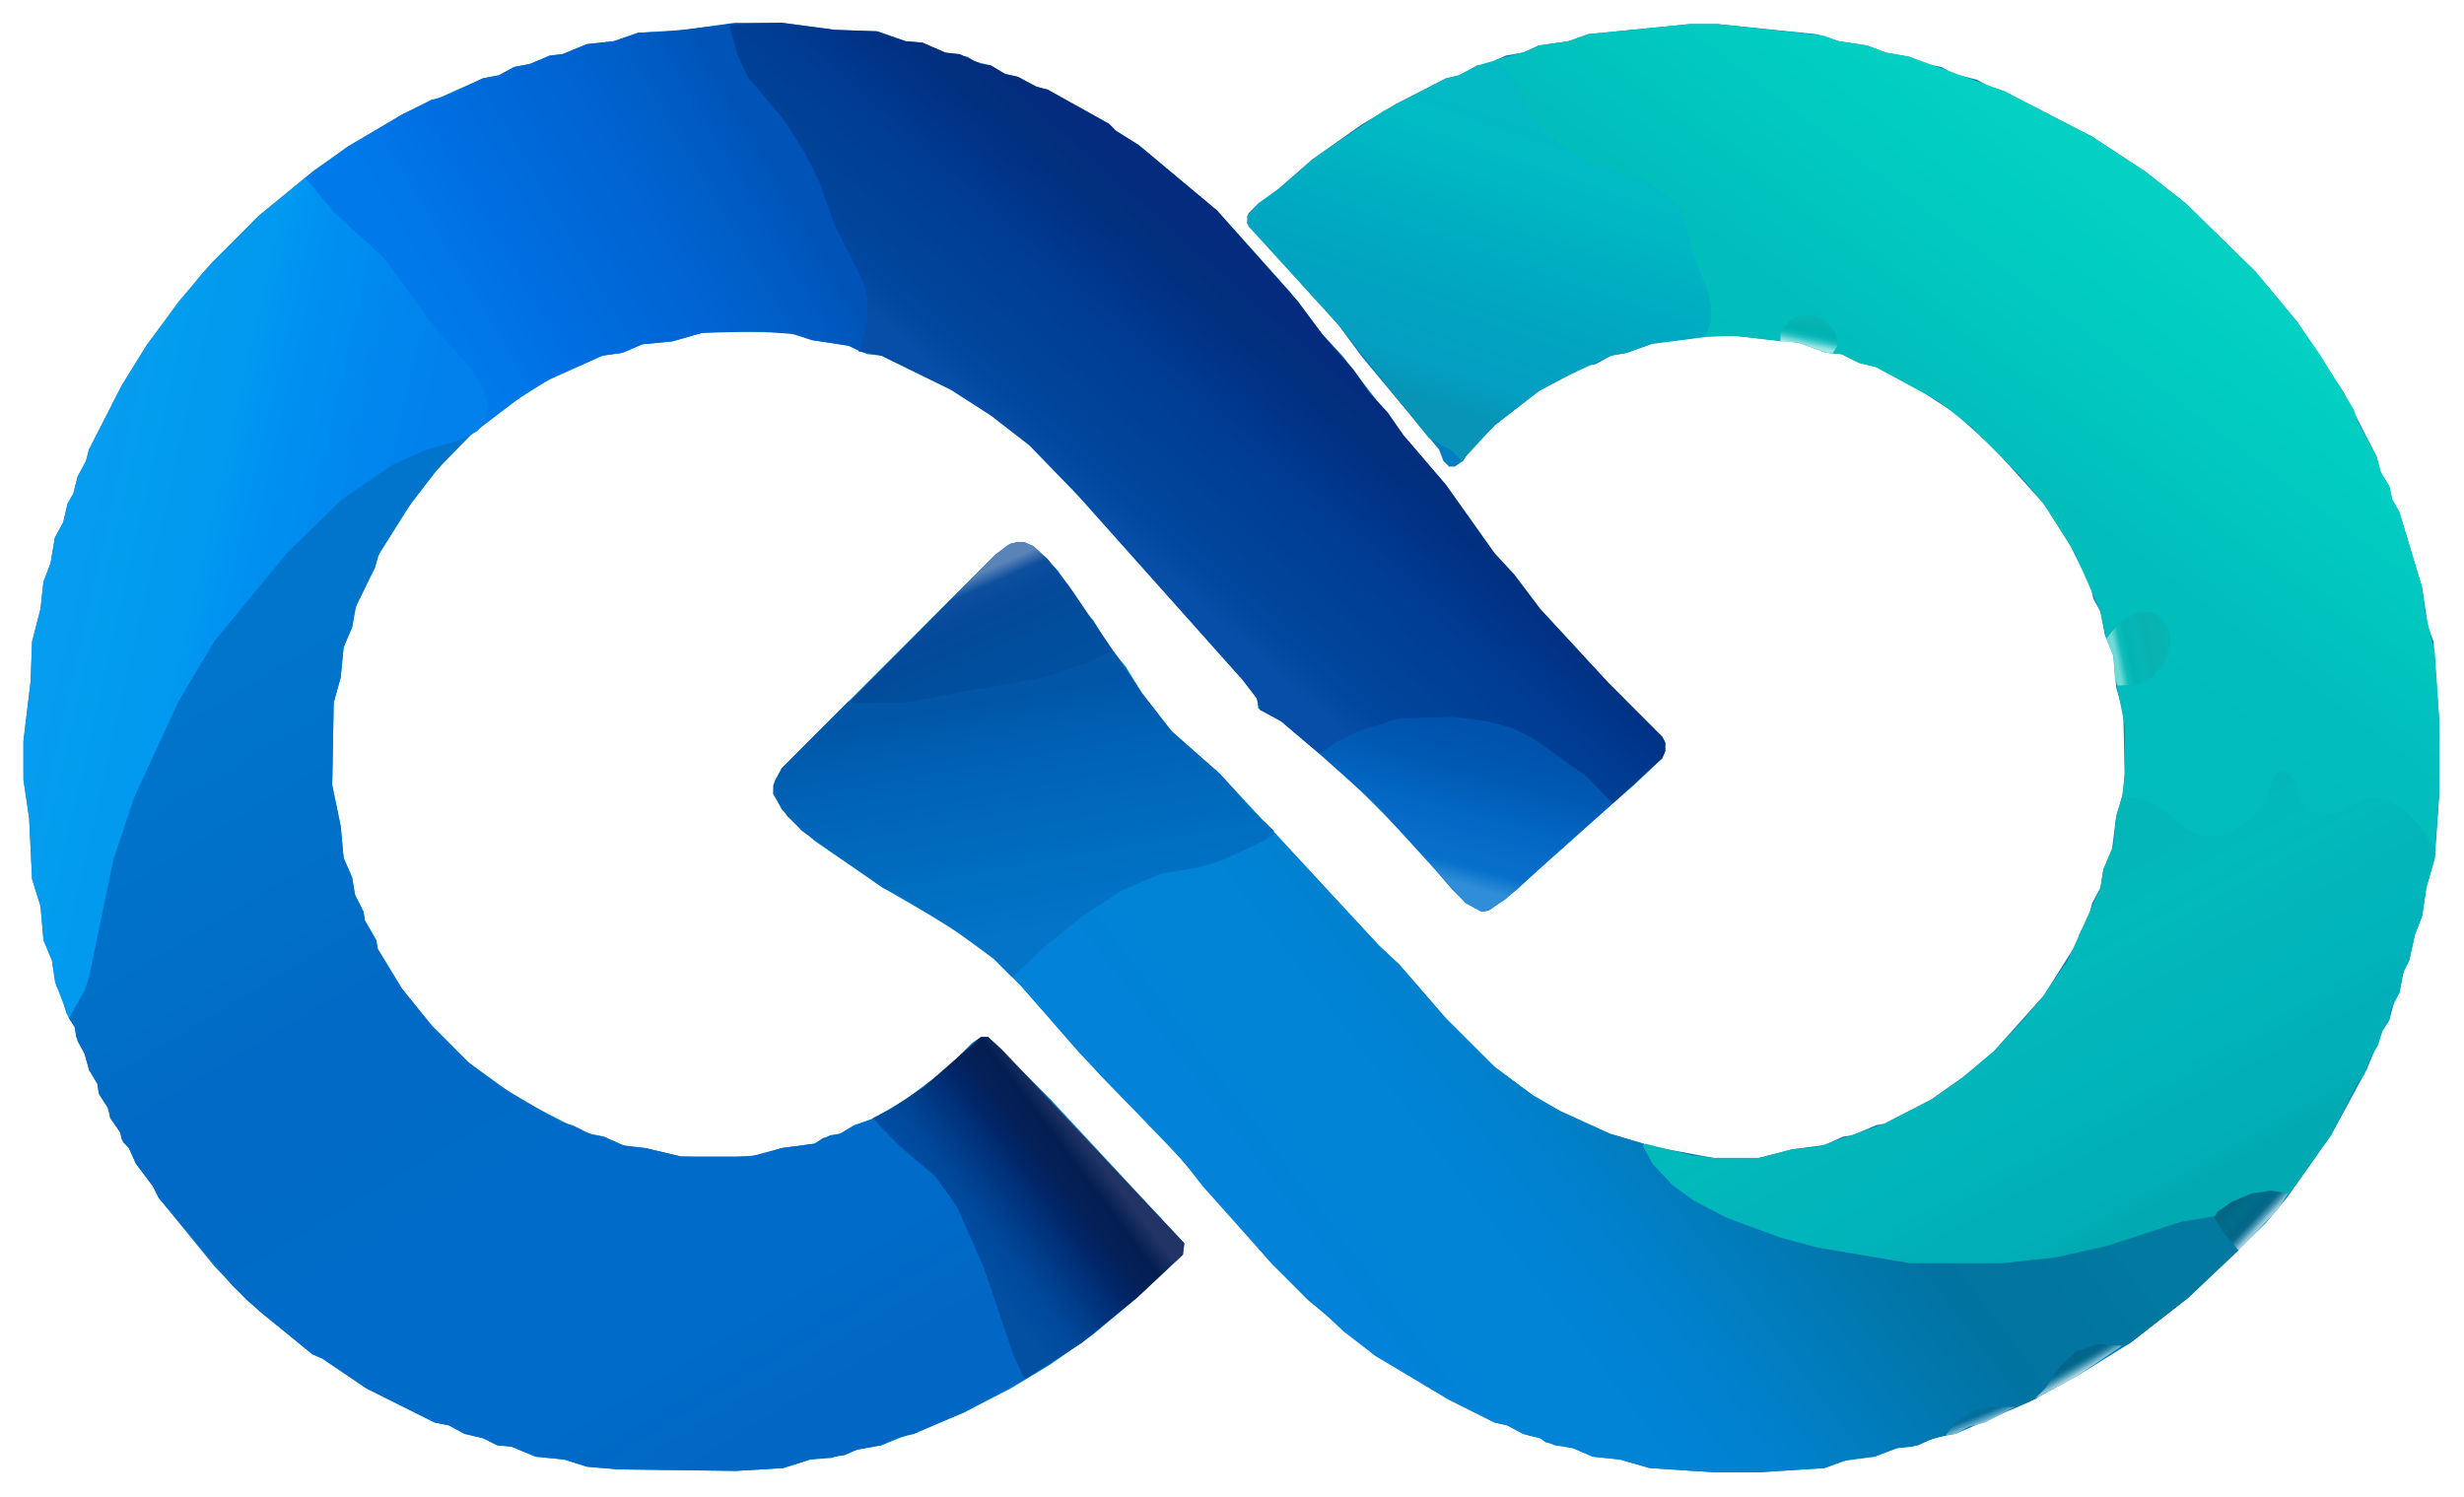
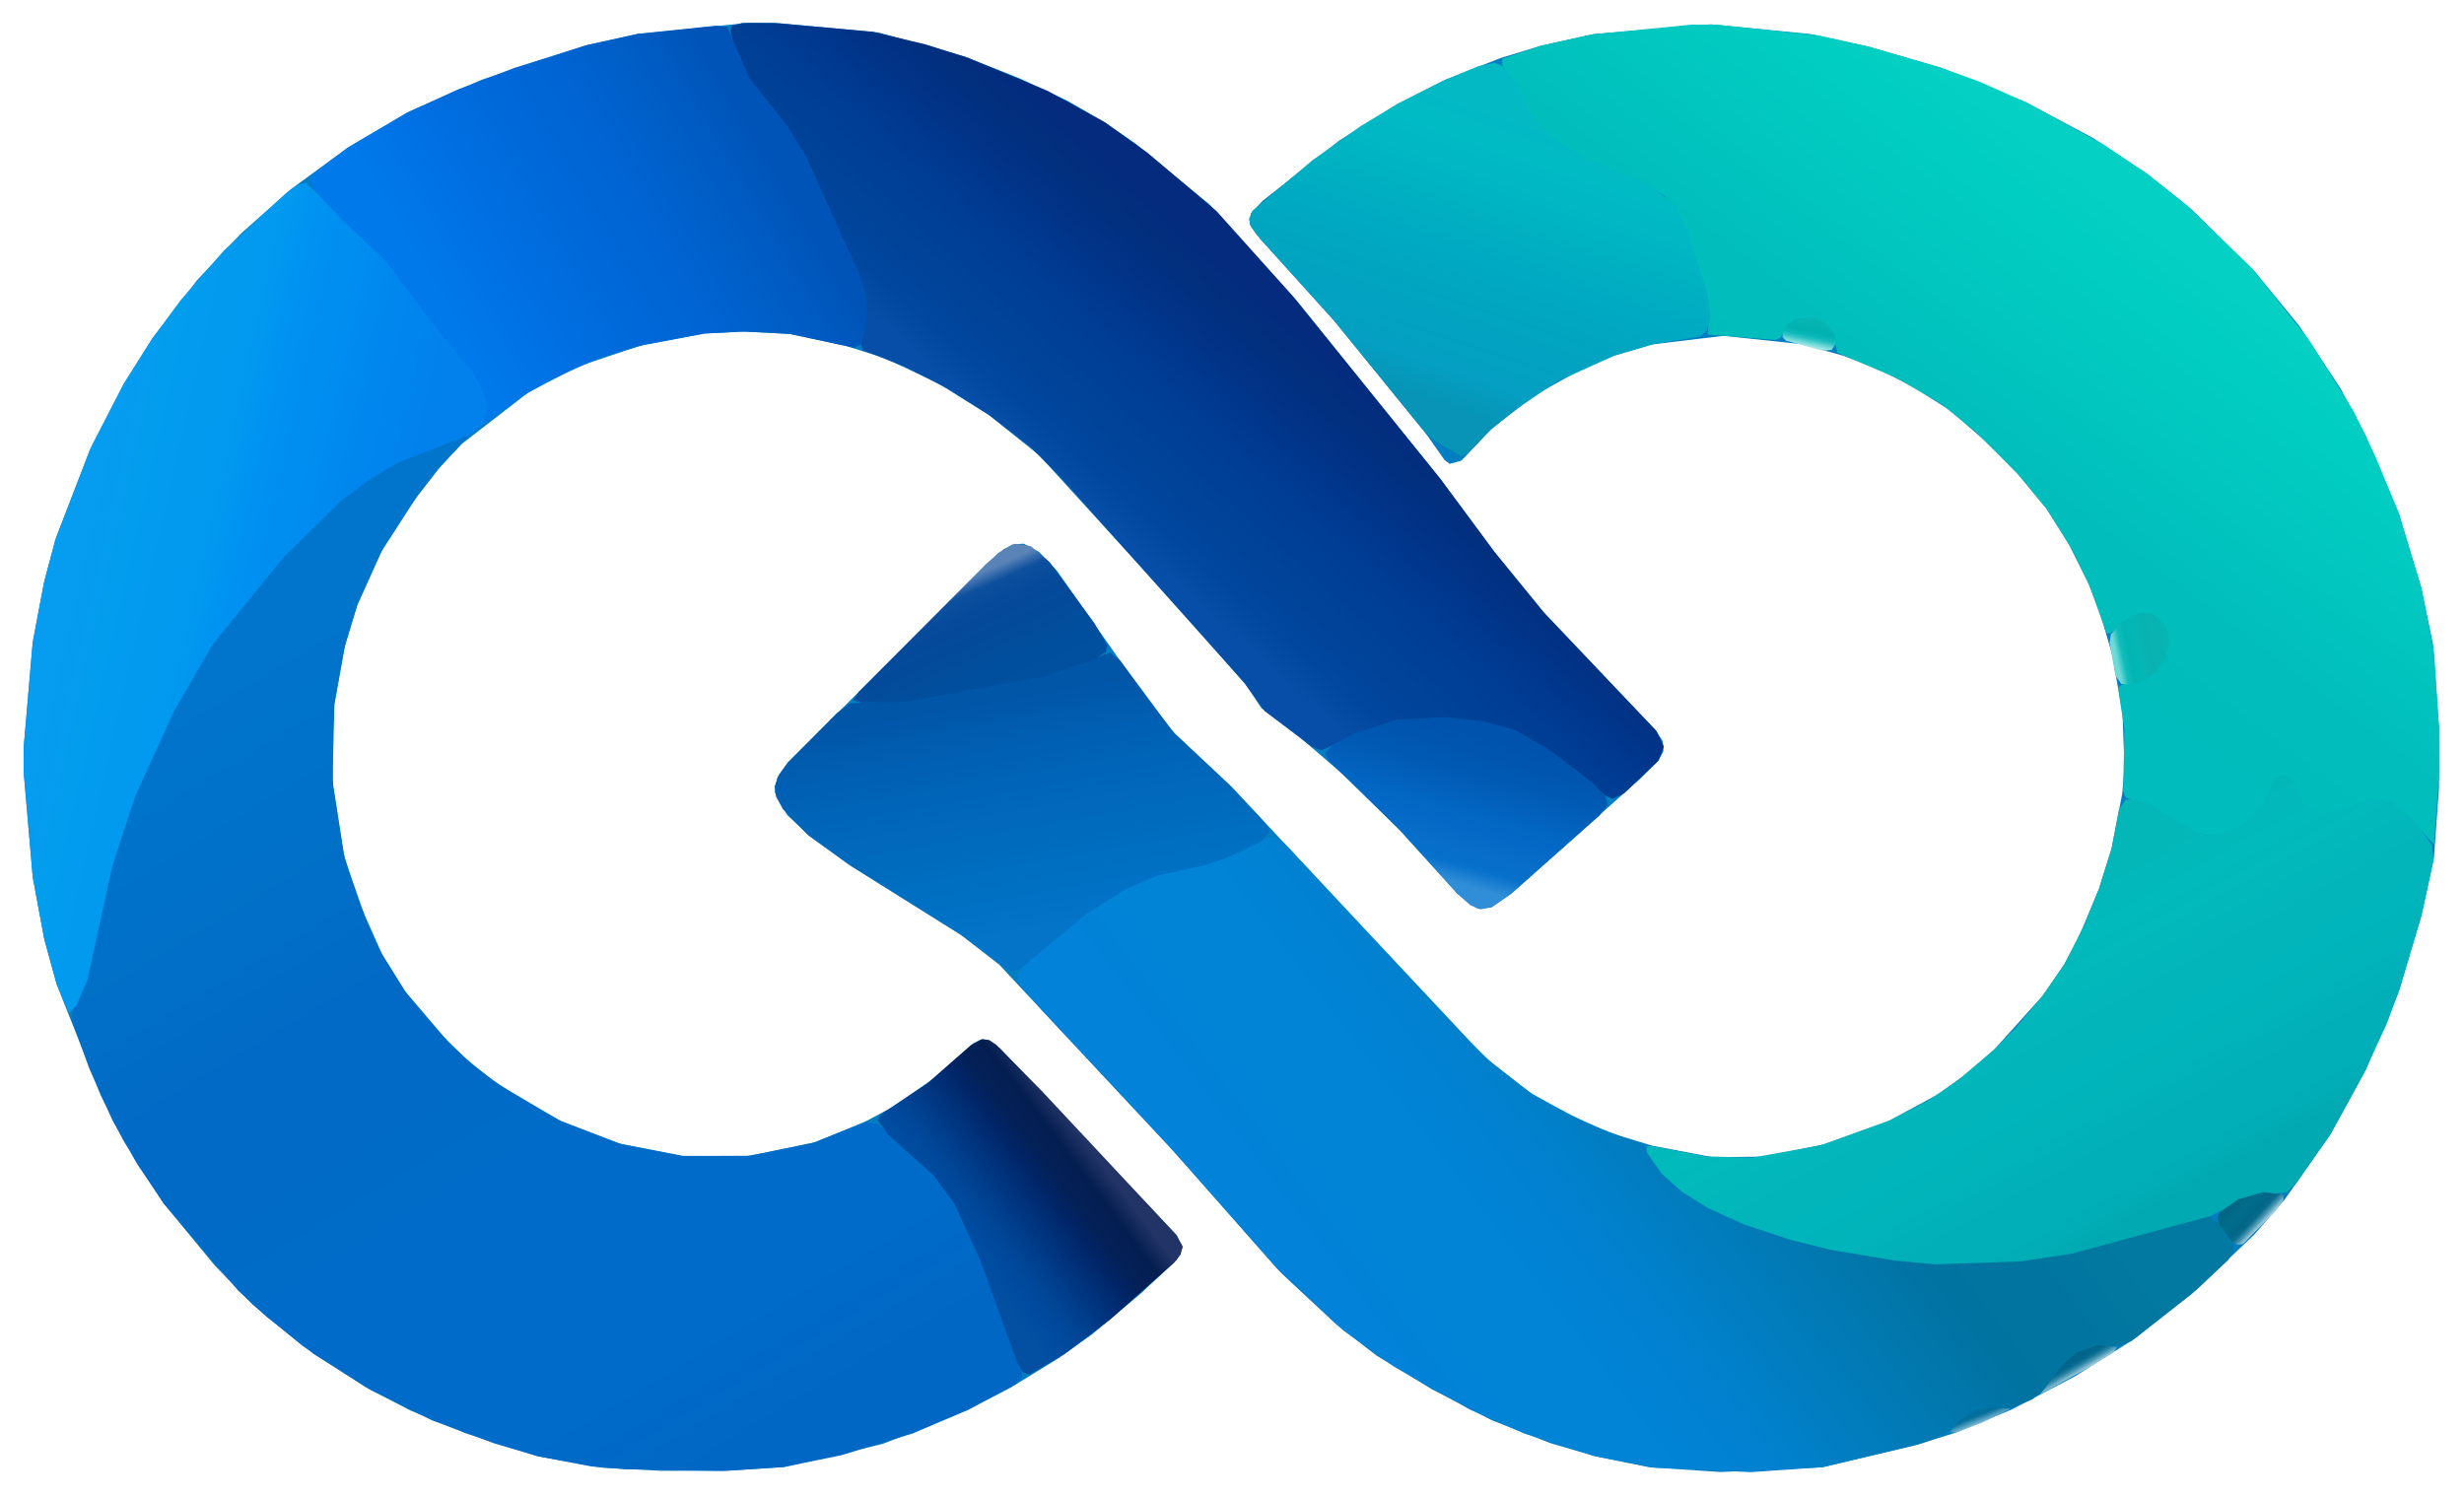
<svg xmlns="http://www.w3.org/2000/svg" viewBox="5.12 7.00 216.38 131.50" width="866" height="526">
  <g transform="translate(0.000 0.000) scale(1)">
    <defs>
      <linearGradient id="eg0" gradientUnits="userSpaceOnUse" x1="80.72" y1="134.02" x2="32.88" y2="54.59">
        <stop offset="0.056" stop-color="#0167c4" />
        <stop offset="0.167" stop-color="#006bc9" />
        <stop offset="0.278" stop-color="#006bc9" />
        <stop offset="0.389" stop-color="#016bc9" />
        <stop offset="0.500" stop-color="#006ac6" />
        <stop offset="0.611" stop-color="#016ac6" />
        <stop offset="0.722" stop-color="#016fc7" />
        <stop offset="0.833" stop-color="#0072c9" />
        <stop offset="0.944" stop-color="#0174cb" />
      </linearGradient>
      <linearGradient id="eg1" gradientUnits="userSpaceOnUse" x1="34.85" y1="-45.97" x2="59.13" y2="-78.00">
        <stop offset="0.056" stop-color="#01bcbc" />
        <stop offset="0.167" stop-color="#00bcbb" />
        <stop offset="0.278" stop-color="#01bdbb" />
        <stop offset="0.389" stop-color="#01bfbd" />
        <stop offset="0.500" stop-color="#01c3be" />
        <stop offset="0.611" stop-color="#01c7c0" />
        <stop offset="0.722" stop-color="#01cbc1" />
        <stop offset="0.833" stop-color="#01cec2" />
        <stop offset="0.944" stop-color="#04d1c3" />
      </linearGradient>
      <linearGradient id="eg2" gradientUnits="userSpaceOnUse" x1="68.40" y1="-51.84" x2="16.61" y2="-12.59">
        <stop offset="0.056" stop-color="#0279a1" />
        <stop offset="0.167" stop-color="#01759f" />
        <stop offset="0.278" stop-color="#0173a1" />
        <stop offset="0.389" stop-color="#0178af" />
        <stop offset="0.500" stop-color="#017dbf" />
        <stop offset="0.611" stop-color="#0181cf" />
        <stop offset="0.722" stop-color="#0183d6" />
        <stop offset="0.833" stop-color="#0183d6" />
        <stop offset="0.944" stop-color="#0282d8" />
      </linearGradient>
      <linearGradient id="eg3" gradientUnits="userSpaceOnUse" x1="35.88" y1="-40.41" x2="17.76" y2="-20.00">
        <stop offset="0.056" stop-color="#042b7e" />
        <stop offset="0.167" stop-color="#022f7e" />
        <stop offset="0.278" stop-color="#013285" />
        <stop offset="0.389" stop-color="#00388e" />
        <stop offset="0.500" stop-color="#003d95" />
        <stop offset="0.611" stop-color="#004197" />
        <stop offset="0.722" stop-color="#00449a" />
        <stop offset="0.833" stop-color="#01479f" />
        <stop offset="0.944" stop-color="#064ea7" />
      </linearGradient>
      <linearGradient id="eg4" gradientUnits="userSpaceOnUse" x1="94.56" y1="170.92" x2="79.39" y2="143.50">
        <stop offset="0.056" stop-color="#01a9b2" />
        <stop offset="0.167" stop-color="#01afb8" />
        <stop offset="0.278" stop-color="#01afb8" />
        <stop offset="0.389" stop-color="#01b3ba" />
        <stop offset="0.500" stop-color="#00b5bb" />
        <stop offset="0.611" stop-color="#02b5bb" />
        <stop offset="0.722" stop-color="#02b8bb" />
        <stop offset="0.833" stop-color="#01babb" />
        <stop offset="0.944" stop-color="#03b7b9" />
      </linearGradient>
      <linearGradient id="eg5" gradientUnits="userSpaceOnUse" x1="52.44" y1="11.96" x2="21.90" y2="4.99">
        <stop offset="0.056" stop-color="#0280ec" />
        <stop offset="0.167" stop-color="#0084ed" />
        <stop offset="0.278" stop-color="#0088ef" />
        <stop offset="0.389" stop-color="#008ef0" />
        <stop offset="0.500" stop-color="#0091f1" />
        <stop offset="0.611" stop-color="#019af0" />
        <stop offset="0.722" stop-color="#019aef" />
        <stop offset="0.833" stop-color="#039dee" />
        <stop offset="0.944" stop-color="#069cf0" />
      </linearGradient>
      <linearGradient id="eg6" gradientUnits="userSpaceOnUse" x1="46.66" y1="-27.33" x2="15.65" y2="-9.17">
        <stop offset="0.056" stop-color="#0054b8" />
        <stop offset="0.167" stop-color="#005bc2" />
        <stop offset="0.278" stop-color="#0060ca" />
        <stop offset="0.389" stop-color="#0064d3" />
        <stop offset="0.500" stop-color="#0067d7" />
        <stop offset="0.611" stop-color="#006bdc" />
        <stop offset="0.722" stop-color="#006fe2" />
        <stop offset="0.833" stop-color="#0075e8" />
        <stop offset="0.944" stop-color="#007aea" />
      </linearGradient>
      <linearGradient id="eg7" gradientUnits="userSpaceOnUse" x1="0.28" y1="-0.82" x2="9.97" y2="-28.92">
        <stop offset="0.056" stop-color="#0794b6" />
        <stop offset="0.167" stop-color="#049fc2" />
        <stop offset="0.278" stop-color="#02a2c2" />
        <stop offset="0.389" stop-color="#01a5c0" />
        <stop offset="0.500" stop-color="#00aac2" />
        <stop offset="0.611" stop-color="#00b0c2" />
        <stop offset="0.722" stop-color="#00b6c3" />
        <stop offset="0.833" stop-color="#00bac4" />
        <stop offset="0.944" stop-color="#02b9c4" />
      </linearGradient>
      <linearGradient id="eg8" gradientUnits="userSpaceOnUse" x1="14.62" y1="81.27" x2="18.71" y2="103.99">
        <stop offset="0.056" stop-color="#0156a8" />
        <stop offset="0.167" stop-color="#015caf" />
        <stop offset="0.278" stop-color="#0061b4" />
        <stop offset="0.389" stop-color="#0065b8" />
        <stop offset="0.500" stop-color="#0168bb" />
        <stop offset="0.611" stop-color="#006bbd" />
        <stop offset="0.722" stop-color="#006fc2" />
        <stop offset="0.833" stop-color="#0071c4" />
        <stop offset="0.944" stop-color="#0374c8" />
      </linearGradient>
      <linearGradient id="eg9" gradientUnits="userSpaceOnUse" x1="13.30" y1="-9.99" x2="0.38" y2="-0.28">
        <stop offset="0.056" stop-color="#223365" />
        <stop offset="0.167" stop-color="#041e51" />
        <stop offset="0.278" stop-color="#042056" />
        <stop offset="0.389" stop-color="#012567" />
        <stop offset="0.500" stop-color="#003078" />
        <stop offset="0.611" stop-color="#003b88" />
        <stop offset="0.722" stop-color="#004697" />
        <stop offset="0.833" stop-color="#004ca0" />
        <stop offset="0.944" stop-color="#034fa2" />
      </linearGradient>
      <linearGradient id="eg10" gradientUnits="userSpaceOnUse" x1="-8.58" y1="30.92" x2="-12.51" y2="45.11">
        <stop offset="0.056" stop-color="#0053ac" />
        <stop offset="0.167" stop-color="#0056af" />
        <stop offset="0.278" stop-color="#005ab4" />
        <stop offset="0.389" stop-color="#025fb9" />
        <stop offset="0.500" stop-color="#0265c2" />
        <stop offset="0.611" stop-color="#0469c6" />
        <stop offset="0.722" stop-color="#076dc8" />
        <stop offset="0.833" stop-color="#0670cb" />
        <stop offset="0.944" stop-color="#308dd7" />
      </linearGradient>
      <linearGradient id="eg11" gradientUnits="userSpaceOnUse" x1="40.60" y1="91.41" x2="36.04" y2="81.14">
        <stop offset="0.056" stop-color="#0150a0" />
        <stop offset="0.167" stop-color="#004f9f" />
        <stop offset="0.278" stop-color="#014e9d" />
        <stop offset="0.389" stop-color="#034c9b" />
        <stop offset="0.500" stop-color="#034b9a" />
        <stop offset="0.611" stop-color="#054a9a" />
        <stop offset="0.722" stop-color="#074c9c" />
        <stop offset="0.833" stop-color="#0d4f9d" />
        <stop offset="0.944" stop-color="#5a83b8" />
      </linearGradient>
      <linearGradient id="eg12" gradientUnits="userSpaceOnUse" x1="174.94" y1="-36.22" x2="169.94" y2="-35.18">
        <stop offset="0.056" stop-color="#05b6b3" />
        <stop offset="0.167" stop-color="#07b4b2" />
        <stop offset="0.278" stop-color="#08b3b1" />
        <stop offset="0.389" stop-color="#08b2b1" />
        <stop offset="0.500" stop-color="#07b5b4" />
        <stop offset="0.611" stop-color="#03b6b5" />
        <stop offset="0.722" stop-color="#01b5b4" />
        <stop offset="0.833" stop-color="#10bcba" />
        <stop offset="0.944" stop-color="#6fdad7" />
      </linearGradient>
      <linearGradient id="eg13" gradientUnits="userSpaceOnUse" x1="162.23" y1="153.64" x2="164.74" y2="156.02">
        <stop offset="0.056" stop-color="#026786" />
        <stop offset="0.167" stop-color="#026886" />
        <stop offset="0.278" stop-color="#026b89" />
        <stop offset="0.389" stop-color="#016c8c" />
        <stop offset="0.500" stop-color="#006989" />
        <stop offset="0.611" stop-color="#016687" />
        <stop offset="0.722" stop-color="#0a6c8d" />
        <stop offset="0.833" stop-color="#4594b0" />
        <stop offset="0.944" stop-color="#9ecbdd" />
      </linearGradient>
      <linearGradient id="eg14" gradientUnits="userSpaceOnUse" x1="-0.00" y1="0.02" x2="-0.55" y2="2.61">
        <stop offset="0.056" stop-color="#07b5b4" />
        <stop offset="0.167" stop-color="#06b5b3" />
        <stop offset="0.278" stop-color="#03b3b2" />
        <stop offset="0.389" stop-color="#01b2b2" />
        <stop offset="0.500" stop-color="#02b2b3" />
        <stop offset="0.611" stop-color="#0ab8b9" />
        <stop offset="0.722" stop-color="#2dc3c4" />
        <stop offset="0.833" stop-color="#65d5d5" />
        <stop offset="0.944" stop-color="#9ee7e5" />
      </linearGradient>
      <linearGradient id="eg15" gradientUnits="userSpaceOnUse" x1="102.66" y1="175.56" x2="103.50" y2="177.00">
        <stop offset="0.056" stop-color="#02658c" />
        <stop offset="0.167" stop-color="#02658c" />
        <stop offset="0.278" stop-color="#02668d" />
        <stop offset="0.389" stop-color="#096c92" />
        <stop offset="0.500" stop-color="#1f7b9d" />
        <stop offset="0.611" stop-color="#3c8fae" />
        <stop offset="0.722" stop-color="#63a8c1" />
        <stop offset="0.833" stop-color="#8ec2d4" />
        <stop offset="0.944" stop-color="#b6dae6" />
      </linearGradient>
      <linearGradient id="eg16" gradientUnits="userSpaceOnUse" x1="70.06" y1="174.61" x2="70.49" y2="175.69">
        <stop offset="0.056" stop-color="#046e9d" />
        <stop offset="0.167" stop-color="#1479a4" />
        <stop offset="0.278" stop-color="#2e87ad" />
        <stop offset="0.389" stop-color="#4095b8" />
        <stop offset="0.500" stop-color="#58a3c2" />
        <stop offset="0.611" stop-color="#73b4ce" />
        <stop offset="0.722" stop-color="#8fc4d9" />
        <stop offset="0.833" stop-color="#a8d4e4" />
        <stop offset="0.944" stop-color="#bedfeb" />
      </linearGradient>
    </defs>
-     <path d="M144.62 10.00L142.88 10.62L140.25 11.00L138.88 11.62L137.38 11.88L135.75 12.62L134.88 12.75L133.25 13.62L132.12 13.88L127.75 16.12L124.62 18.00L120.38 21.00L117.38 23.62L115.62 24.88L114.75 25.75L114.62 26.62L122.62 35.50L124.75 38.38L131.50 46.50L131.88 47.50L132.38 48.00L132.88 48.00L133.62 47.50L134.25 46.50L136.38 44.38L140.25 41.38L144.50 39.12L145.25 39.00L146.62 38.25L148.00 38.00L150.50 37.12L155.12 36.50L157.38 36.50L163.12 37.12L165.50 38.00L166.88 38.12L168.38 38.88L169.88 39.25L173.50 41.12L176.75 43.25L180.12 46.25L184.62 51.25L186.75 54.50L188.75 58.50L189.00 59.62L189.62 60.75L190.00 62.75L190.75 64.62L191.00 67.38L191.62 69.62L191.75 75.00L191.62 76.62L191.00 78.75L190.62 81.75L189.88 83.38L189.62 85.00L188.88 86.38L188.62 87.50L187.75 89.12L187.62 89.75L184.62 94.50L180.25 99.38L177.75 101.50L174.75 103.62L170.62 105.75L169.88 105.88L167.88 106.75L167.00 106.88L165.38 107.62L162.50 108.00L159.62 108.75L155.62 108.75L150.25 107.75L146.50 106.62L142.12 104.62L139.75 103.25L136.38 100.75L132.12 96.50L128.00 91.75L126.25 90.12L112.25 75.00L108.00 71.25L105.38 67.88L104.00 65.62L102.38 63.62L101.12 61.50L100.50 60.88L98.00 57.12L95.88 55.00L95.00 54.62L93.88 54.75L92.50 55.75L73.75 74.50L73.12 75.62L73.00 76.75L74.25 78.75L76.62 80.88L82.62 85.00L88.25 88.25L92.38 91.25L94.88 93.75L101.75 101.50L107.75 107.62L116.88 118.12L120.00 121.25L125.88 126.12L132.38 130.00L136.38 132.00L137.50 132.25L138.88 133.00L140.38 133.38L140.88 133.75L143.25 134.25L145.00 135.00L147.38 135.25L150.00 136.00L155.75 136.38L159.50 136.38L165.38 136.00L167.00 135.38L169.75 135.00L171.75 134.25L173.12 134.12L175.38 133.25L176.88 133.00L183.50 130.12L187.62 127.88L192.25 125.00L197.38 121.00L204.12 114.50L206.00 112.25L209.88 106.75L213.00 101.00L214.38 97.62L215.00 96.62L215.50 94.75L215.88 94.25L216.25 92.38L216.75 91.38L217.25 89.12L217.88 87.50L218.25 85.00L219.00 82.38L219.38 76.88L219.38 70.25L218.88 63.38L218.38 62.00L217.88 58.62L215.88 52.00L215.25 50.88L215.00 49.75L214.25 48.50L213.88 47.12L211.00 41.50L206.88 35.25L203.25 30.88L197.12 24.88L193.62 22.12L188.88 19.00L181.12 15.00L179.88 14.62L178.75 14.00L176.75 13.50L175.62 12.88L174.25 12.62L172.88 12.00L170.75 11.62L169.12 11.00L166.62 10.62L164.62 10.00L156.00 9.12L153.50 9.12ZM82.12 9.75L78.38 9.62L73.75 9.00L69.62 9.00L65.25 9.62L61.12 9.88L59.00 10.62L56.62 10.88L54.50 11.75L53.38 11.88L51.62 12.62L50.25 12.88L48.88 13.62L47.50 13.88L40.50 17.00L35.62 19.88L32.62 22.00L27.75 26.00L22.75 31.12L18.00 37.25L15.75 40.88L12.88 46.50L12.62 47.50L11.88 48.88L11.50 50.38L11.00 51.25L10.62 52.88L9.88 54.25L9.50 56.50L8.88 58.12L8.62 60.50L7.88 63.38L7.75 66.88L7.12 72.12L7.12 75.50L7.62 78.88L7.88 84.25L8.62 86.62L8.88 89.62L9.62 91.38L10.00 93.62L10.50 94.50L10.88 96.00L11.62 97.25L11.75 98.12L12.50 99.62L12.88 101.00L13.62 102.25L13.75 103.12L14.50 104.25L14.75 105.25L15.62 106.50L15.88 107.38L16.38 107.88L17.00 109.25L18.50 111.25L19.00 112.25L23.88 118.25L26.75 121.25L32.50 126.00L33.38 126.38L37.25 129.00L43.25 132.00L44.50 132.25L45.88 133.00L47.50 133.38L48.75 134.00L50.00 134.12L52.12 135.00L54.62 135.25L56.62 135.88L59.38 136.12L69.75 136.25L73.88 136.00L76.25 135.25L78.12 135.12L80.38 134.38L82.50 134.00L89.75 131.12L93.88 129.00L97.38 126.88L101.12 124.25L105.00 121.00L109.00 117.25L109.12 116.25L97.38 103.62L91.88 98.12L91.25 98.12L90.50 98.62L88.12 101.00L84.62 103.62L81.62 105.38L80.12 105.88L78.88 106.62L78.00 106.75L76.62 107.50L73.75 107.88L71.88 108.50L68.62 108.75L64.88 108.62L61.75 107.88L60.12 107.75L58.12 106.88L56.38 106.50L50.75 103.62L46.25 100.38L43.00 97.12L40.38 93.88L38.25 90.38L38.12 89.62L37.12 87.88L37.00 87.12L36.25 85.62L36.00 84.12L35.25 82.38L35.00 79.62L34.25 76.00L34.38 68.75L35.00 66.50L35.25 63.88L36.00 62.12L36.38 60.12L38.00 56.88L38.25 55.88L41.25 51.12L44.00 47.62L46.38 45.25L51.50 41.38L53.50 40.25L58.00 38.25L59.75 38.00L61.50 37.25L64.12 37.00L66.75 36.25L69.25 36.12L74.38 36.25L76.38 36.88L79.62 37.38L81.25 38.12L82.50 38.25L88.62 41.25L92.12 43.50L95.50 46.12L99.75 50.50L114.25 66.75L115.50 68.38L115.62 69.25L117.62 70.38L123.25 75.12L128.75 80.62L132.62 85.12L133.88 86.38L135.25 87.12L135.88 87.00L138.25 85.25L142.38 81.38L148.62 76.00L151.12 73.62L151.38 73.00L151.38 72.25L151.12 71.75L146.38 67.00L140.38 60.50L138.12 57.50L136.38 55.62L132.12 49.62L128.38 45.25L123.00 38.25L121.25 36.38L118.38 32.62L112.00 25.50L105.12 19.75L103.12 18.50L102.50 17.88L97.12 14.88L96.12 14.62L94.50 13.75L93.38 13.50L92.12 12.75L90.62 12.38L90.12 12.00L88.12 11.62L86.12 10.75L84.62 10.62Z" fill="#017dc1" fill-rule="evenodd" />
-     <path d="M36.75 49.50L34.25 51.50L30.12 55.62L25.25 61.38L22.75 64.88L20.62 68.62L17.75 74.62L15.88 79.38L14.88 82.62L12.75 92.88L11.12 96.50L11.62 97.25L11.88 98.50L12.50 99.62L12.88 101.00L13.62 102.25L13.75 103.12L14.62 104.50L14.75 105.25L15.62 106.50L15.75 107.12L16.38 107.88L17.00 109.25L18.50 111.25L19.00 112.25L25.50 120.00L27.88 122.25L32.50 126.00L33.38 126.38L37.25 129.00L43.25 132.00L44.50 132.25L45.88 133.00L47.50 133.38L48.75 134.00L50.00 134.12L52.12 135.00L54.62 135.25L56.62 135.88L59.38 136.12L69.75 136.25L73.88 136.00L76.25 135.25L79.25 134.88L80.38 134.38L82.50 134.00L83.75 133.38L85.38 133.00L89.75 131.12L95.25 128.12L93.88 125.12L91.62 118.38L89.25 113.00L87.38 110.38L84.00 107.50L81.88 105.25L80.12 105.88L78.88 106.62L77.38 107.00L76.62 107.50L73.75 107.88L71.00 108.62L64.88 108.62L61.75 107.88L59.62 107.62L58.12 106.88L57.12 106.75L55.38 105.88L54.38 105.62L48.88 102.38L46.25 100.38L43.00 97.12L40.38 93.88L38.25 90.38L38.12 89.62L37.12 87.88L37.00 87.12L36.25 85.62L36.00 84.12L35.25 82.38L35.00 79.62L34.25 76.00L34.38 68.75L35.00 66.50L35.25 63.88L36.00 62.12L36.25 60.50L38.00 56.88L38.38 55.62L40.62 52.00L43.25 48.50L46.75 44.88L45.62 45.50L40.75 47.12Z" fill="url(#eg0)" fill-rule="evenodd" />
-     <path d="M136.50 12.25L138.00 14.00L139.62 17.38L141.12 19.00L143.25 20.50L145.00 21.38L149.75 23.12L151.12 24.00L152.25 25.12L153.00 26.50L153.62 29.12L155.12 33.12L155.25 35.25L154.75 36.62L157.38 36.50L161.62 37.00L161.62 36.25L162.38 35.25L163.12 34.88L164.50 34.88L165.12 35.12L165.88 35.75L166.25 36.38L166.38 37.38L166.00 38.00L166.88 38.12L168.38 38.88L169.88 39.25L175.38 42.25L178.25 44.50L182.50 48.75L184.62 51.25L187.38 55.62L189.62 60.75L190.12 63.12L191.25 61.88L193.00 60.88L194.38 61.00L195.12 61.62L195.50 62.38L195.62 63.62L195.38 64.62L194.75 65.75L194.12 66.38L193.00 67.00L191.00 67.00L191.75 70.75L191.75 75.00L191.50 77.25L192.75 77.25L193.88 77.62L195.25 78.38L197.25 80.00L198.38 80.50L199.62 80.62L201.00 80.25L203.00 79.00L204.38 77.38L204.88 75.38L205.25 75.00L205.88 74.88L206.62 75.62L207.12 77.50L208.12 78.38L208.75 78.62L210.12 78.62L213.12 77.25L214.62 77.25L216.25 78.25L217.38 79.38L219.00 81.75L219.38 76.88L219.38 70.25L219.00 64.38L218.12 60.75L217.88 58.62L215.88 52.00L215.25 50.88L215.00 49.75L214.25 48.50L213.88 47.12L212.25 44.12L211.88 43.00L208.88 38.12L206.88 35.25L203.25 30.88L197.12 24.88L193.62 22.12L188.88 19.00L181.12 15.00L172.88 12.00L170.75 11.62L169.12 11.00L166.62 10.62L165.25 10.12L156.00 9.12L153.50 9.12L144.62 10.00L142.88 10.62L140.25 11.00L139.25 11.50Z" fill="url(#eg1)" fill-rule="evenodd" />
-     <path d="M94.00 92.75L99.88 99.50L109.00 109.00L110.75 111.25L116.88 118.12L123.12 124.00L125.88 126.12L132.38 130.00L136.38 132.00L137.50 132.25L138.88 133.00L140.38 133.38L141.62 134.00L143.25 134.25L145.00 135.00L147.38 135.25L150.00 136.00L155.75 136.38L159.50 136.38L165.38 136.00L167.50 135.25L169.75 135.00L171.75 134.25L173.62 134.00L174.62 133.50L176.12 133.12L177.00 132.00L178.62 131.00L179.88 130.75L181.75 130.88L184.00 129.88L184.88 129.00L186.25 127.00L187.12 126.12L188.25 125.50L189.38 125.25L191.50 125.38L192.25 125.00L197.38 121.00L201.75 116.88L199.62 113.75L196.62 114.25L191.88 115.88L187.00 117.12L182.88 117.75L176.75 118.00L172.88 117.88L165.88 116.75L161.50 115.62L156.75 113.88L153.88 112.38L152.00 111.00L150.38 109.25L149.50 107.50L146.50 106.62L142.12 104.62L139.75 103.25L136.38 100.75L132.12 96.50L128.00 91.75L126.25 90.12L117.00 80.12L116.12 80.75L112.38 82.50L110.25 83.12L107.12 83.62L103.62 85.12L100.00 87.50L96.62 90.25Z" fill="url(#eg2)" fill-rule="evenodd" />
-     <path d="M69.00 9.12L69.75 11.88L70.62 13.75L73.88 17.62L75.62 20.38L76.88 22.88L78.25 26.75L80.50 31.12L81.12 33.12L81.12 35.38L80.50 37.88L82.50 38.25L88.62 41.25L92.12 43.50L95.50 46.12L99.75 50.50L114.25 66.75L115.50 68.38L115.75 69.38L117.62 70.38L121.00 73.25L124.38 71.38L128.00 70.25L132.75 70.12L136.38 70.62L138.00 71.12L141.62 73.25L144.50 75.38L146.75 77.62L151.12 73.62L151.38 73.00L151.38 72.25L151.12 71.75L146.38 67.00L140.38 60.50L138.12 57.50L136.38 55.62L132.12 49.62L128.38 45.25L127.00 43.25L125.38 41.50L124.00 39.50L121.25 36.38L119.12 33.50L112.00 25.50L105.12 19.75L103.12 18.50L102.50 17.88L97.12 14.88L96.12 14.62L94.50 13.75L93.38 13.50L92.12 12.75L91.25 12.62L89.38 11.75L88.12 11.62L86.12 10.75L84.62 10.62L82.12 9.75L78.38 9.62L73.75 9.00Z" fill="url(#eg3)" fill-rule="evenodd" />
-     <path d="M219.00 81.50L217.50 79.38L216.25 78.12L214.62 77.12L213.12 77.12L210.12 78.50L208.75 78.50L208.12 78.25L207.25 77.50L206.75 75.62L205.88 74.75L205.25 74.88L204.75 75.38L204.25 77.38L203.00 78.88L201.00 80.12L199.62 80.50L198.38 80.38L197.25 79.88L195.25 78.25L193.88 77.50L192.75 77.12L191.50 77.12L191.00 78.75L190.75 81.25L189.88 83.38L189.62 85.00L186.75 91.38L184.62 94.50L182.62 96.88L180.25 99.38L177.25 101.88L174.75 103.62L170.62 105.75L164.88 107.75L162.50 108.00L159.62 108.75L155.62 108.75L153.62 108.50L149.62 107.50L149.38 107.62L150.25 109.25L152.00 111.12L153.88 112.50L156.75 114.00L161.50 115.75L164.75 116.62L172.88 118.00L181.00 118.00L185.62 117.50L190.12 116.50L196.62 114.38L199.62 113.88L201.12 112.75L202.88 112.00L204.38 111.75L206.12 112.00L209.88 106.75L212.25 102.12L212.75 101.50L213.25 100.12L214.00 98.88L214.38 97.62L215.00 96.62L215.12 95.75L215.88 94.25L216.25 92.38L216.75 91.38L217.25 89.12L217.88 87.50L218.25 85.00L219.00 82.38Z" fill="url(#eg4)" fill-rule="evenodd" />
-     <path d="M31.88 22.62L27.75 26.00L23.62 30.12L20.75 33.50L18.00 37.25L15.75 40.88L12.88 46.50L12.62 47.50L11.88 48.88L11.50 50.38L11.00 51.25L10.62 52.88L9.88 54.25L9.50 56.50L8.88 58.12L8.62 60.50L7.88 63.38L7.75 66.88L7.12 72.12L7.12 75.50L7.62 78.88L7.88 84.25L8.62 86.62L8.88 89.62L9.62 91.38L9.88 93.25L11.12 96.50L12.50 94.00L12.88 92.88L15.00 82.62L16.88 77.00L20.75 68.62L23.88 63.38L30.25 55.62L35.12 50.88L39.50 47.88L42.25 46.62L45.62 45.62L47.00 44.88L47.88 43.88L47.88 41.88L46.50 39.25L43.75 36.25L38.88 29.62L35.62 26.75Z" fill="url(#eg5)" fill-rule="evenodd" />
-     <path d="M69.12 9.12L64.00 9.75L61.12 9.88L59.00 10.62L56.62 10.88L54.50 11.75L53.38 11.88L51.62 12.62L50.25 12.88L48.88 13.62L47.50 13.88L44.12 15.50L43.00 15.75L40.50 17.00L35.62 19.88L31.88 22.62L34.38 25.62L38.75 29.62L43.62 36.25L46.38 39.25L47.38 40.88L47.88 42.38L47.75 43.88L46.88 44.88L49.88 42.50L53.25 40.38L58.00 38.25L59.75 38.00L61.50 37.25L64.12 37.00L66.75 36.25L72.00 36.12L75.00 36.38L76.38 36.88L79.62 37.38L80.62 37.88L81.25 35.38L81.25 33.12L80.88 31.75L78.38 26.75L77.00 22.88L75.75 20.38L74.00 17.62L70.75 13.75L69.88 11.88Z" fill="url(#eg6)" fill-rule="evenodd" />
-     <path d="M136.62 12.25L134.88 12.75L133.25 13.62L132.12 13.88L126.62 16.75L120.38 21.00L117.38 23.62L115.62 24.88L114.62 26.00L114.75 26.88L122.62 35.50L130.62 45.50L132.62 46.62L133.50 47.50L136.38 44.38L140.25 41.38L142.00 40.38L146.62 38.25L148.00 38.00L150.00 37.25L154.88 36.62L155.38 35.25L155.38 33.75L155.12 32.62L153.75 29.12L153.12 26.50L152.38 25.12L151.12 23.88L149.75 23.00L145.00 21.25L143.25 20.38L141.12 18.88L139.75 17.38L138.12 14.00Z" fill="url(#eg7)" fill-rule="evenodd" />
-     <path d="M117.00 80.25L117.00 80.00L115.12 78.25L112.25 75.00L108.00 71.25L105.38 67.88L102.75 64.00L100.62 65.12L97.88 66.12L93.62 66.88L90.75 67.62L84.50 68.62L79.62 68.62L73.75 74.50L73.00 76.00L73.00 76.75L73.75 78.12L75.50 80.00L82.62 85.00L83.75 85.50L90.12 89.50L92.38 91.25L94.00 92.88L96.62 90.38L100.00 87.62L103.62 85.25L107.12 83.75L110.25 83.25L112.38 82.62L116.12 80.88Z" fill="url(#eg8)" fill-rule="evenodd" />
-     <path d="M91.25 98.12L86.25 102.50L83.25 104.50L81.75 105.25L84.00 107.62L87.25 110.38L89.12 113.00L91.50 118.38L94.12 126.12L95.00 128.00L95.25 128.12L100.12 125.00L105.00 121.00L109.00 117.25L109.12 116.25L93.12 99.25L91.88 98.12Z" fill="url(#eg9)" fill-rule="evenodd" />
-     <path d="M121.00 73.25L125.75 77.50L133.88 86.38L135.25 87.12L135.88 87.00L137.38 86.00L146.75 77.62L144.50 75.25L139.75 71.88L138.00 71.00L135.75 70.38L132.75 70.00L128.00 70.12L124.38 71.25L122.62 72.12Z" fill="url(#eg10)" fill-rule="evenodd" />
-     <path d="M102.75 64.00L99.00 58.50L97.12 56.12L95.88 55.00L95.00 54.62L94.38 54.62L93.62 54.88L92.50 55.75L79.62 68.75L84.50 68.75L96.88 66.50L100.62 65.25L102.62 64.25Z" fill="url(#eg11)" fill-rule="evenodd" />
-     <path d="M194.62 61.00L194.00 60.75L192.62 60.88L191.25 61.75L190.12 63.12L190.75 64.62L190.88 66.62L191.12 67.25L193.00 67.12L194.12 66.50L195.12 65.38L195.62 64.25L195.75 63.00L195.50 62.00Z" fill="url(#eg12)" fill-rule="evenodd" />
-     <path d="M206.12 111.88L204.62 111.62L202.88 111.88L201.12 112.62L199.88 113.50L199.62 114.00L200.38 115.25L201.75 116.88L205.12 113.38Z" fill="url(#eg13)" fill-rule="evenodd" />
-     <path d="M161.50 36.25L161.50 37.00L163.12 37.12L165.50 38.00L166.12 38.00L166.50 37.38L166.38 36.38L165.50 35.25L164.50 34.75L163.12 34.75L162.38 35.12Z" fill="url(#eg14)" fill-rule="evenodd" />
-     <path d="M191.50 125.25L189.38 125.12L187.50 125.75L186.12 127.00L184.75 129.00L183.88 129.88L187.62 127.88Z" fill="url(#eg15)" fill-rule="evenodd" />
-     <path d="M182.12 130.62L179.88 130.62L178.62 130.88L177.00 131.88L176.00 133.12L176.88 133.00L178.00 132.38L179.50 132.00Z" fill="url(#eg16)" fill-rule="evenodd" />
+     <path d="M145.12 9.99L140.50 11.01L136.88 12.11L132.00 14.03L127.75 16.19L122.75 19.34L116.00 24.65L114.96 25.76L114.89 26.75L115.79 28.00L122.34 35.25L130.46 45.25L131.98 47.42L132.44 47.76L133.46 47.48L136.13 44.67L139.88 41.75L144.12 39.38L146.75 38.29L150.25 37.26L156.50 36.51L163.25 37.23L167.00 38.25L170.25 39.51L173.12 40.98L176.37 43.04L179.87 46.08L182.44 48.75L184.82 51.62L186.74 54.62L188.56 58.25L189.59 60.88L190.64 64.50L191.55 69.62L191.73 74.38L191.53 76.75L190.58 81.62L189.48 85.12L187.70 89.38L186.36 91.88L184.54 94.50L180.31 99.20L177.75 101.42L175.38 103.14L171.00 105.51L165.38 107.55L160.00 108.64L155.50 108.68L150.25 107.68L146.50 106.54L142.38 104.67L139.50 103.01L135.50 99.87L113.37 76.25L108.41 71.62L105.46 67.88L97.91 57.13L96.36 55.50L95.00 54.77L94.00 54.85L92.75 55.62L74.29 74.00L73.34 75.38L73.14 76.62L74.23 78.62L76.25 80.52L79.75 83.04L89.50 89.15L92.87 91.78L107.69 107.62L117.64 118.87L122.50 123.40L126.00 126.11L130.88 129.08L136.12 131.79L141.25 133.80L145.12 134.94L150.00 135.93L156.25 136.35L165.12 135.94L173.38 133.99L177.00 132.86L181.88 130.83L187.38 127.94L192.62 124.64L197.62 120.72L203.12 115.50L205.82 112.38L209.78 106.75L212.93 101.00L215.83 94.12L217.81 87.50L218.92 82.38L219.36 76.25L219.36 70.88L218.84 63.62L217.80 58.62L215.84 52.12L212.91 45.25L210.70 41.12L207.07 35.62L203.19 30.88L197.62 25.40L193.75 22.30L189.00 19.15L183.12 16.01L175.62 12.96L169.25 11.10L164.12 9.99L155.38 9.14ZM82.25 9.86L73.50 9.04L70.88 9.00L61.00 10.00L56.50 11.00L47.38 14.01L41.00 16.81L35.62 19.97L30.63 23.62L26.25 27.51L22.38 31.62L18.44 36.75L15.92 40.75L12.97 46.50L9.98 54.25L8.97 58.00L7.93 63.50L7.14 72.75L7.16 75.12L7.94 84.12L8.97 89.62L10.04 93.50L13.91 103.25L15.92 107.25L19.44 112.75L23.93 118.20L27.26 121.64L31.62 125.25L37.12 128.85L41.12 130.94L46.00 132.95L52.25 134.95L58.00 135.97L63.12 136.24L69.00 136.24L74.00 135.90L82.62 133.88L90.12 130.88L93.88 128.92L98.00 126.39L101.00 124.26L105.25 120.70L108.45 117.72L108.98 116.63L108.48 115.59L92.95 99.14L91.87 98.36L91.25 98.34L90.62 98.65L87.25 101.66L83.50 104.27L81.12 105.54L76.75 107.35L71.00 108.56L65.12 108.59L59.38 107.46L54.50 105.59L51.12 103.76L48.13 101.76L45.84 99.91L43.18 97.25L40.84 94.38L38.64 90.88L36.37 85.75L35.25 82.00L34.32 76.12L34.25 72.38L34.44 68.88L35.27 64.12L36.42 60.25L38.74 55.12L41.04 51.50L43.53 48.25L45.63 46.01L51.50 41.47L55.88 39.20L61.25 37.39L66.88 36.32L70.12 36.13L74.38 36.33L79.25 37.35L82.88 38.50L87.50 40.69L92.00 43.50L96.37 47.01L109.58 61.50L114.49 67.12L115.91 69.24L118.87 71.44L123.62 75.53L128.23 80.12L133.12 85.54L134.88 86.85L136.12 86.72L138.00 85.40L149.12 75.48L150.78 73.84L151.22 73.00L151.16 72.12L150.51 71.13L140.86 61.00L136.37 55.50L131.65 49.12L119.05 33.50L111.37 25.00L104.88 19.66L102.25 17.82L98.88 15.87L94.75 13.93L89.88 11.99Z" fill="#017dc1" fill-rule="evenodd" />
+     <path d="M36.62 49.65L34.00 51.79L30.41 55.38L26.10 60.38L23.21 64.25L20.48 69.00L18.25 73.62L16.43 78.00L14.93 82.62L12.82 92.38L11.44 95.88L11.37 96.62L12.90 100.88L14.97 105.50L17.09 109.25L19.44 112.75L26.00 120.42L28.50 122.72L32.62 125.98L37.62 129.14L43.00 131.80L48.50 133.84L52.38 134.98L57.00 135.86L60.00 136.11L68.62 136.25L73.88 135.92L79.00 134.87L85.25 132.96L90.00 130.94L94.34 128.62L94.88 128.02L94.82 127.36L91.47 118.12L89.39 113.38L87.08 110.14L82.18 105.76L81.12 105.60L76.38 107.47L70.75 108.58L65.00 108.57L59.75 107.58L54.25 105.47L48.88 102.30L46.65 100.61L44.50 98.62L40.56 94.00L38.57 90.75L37.37 88.25L35.33 82.38L34.28 75.62L34.44 68.88L35.42 63.50L36.51 60.00L38.47 55.62L41.78 50.50L43.85 47.88L46.33 45.22L40.62 47.24Z" fill="url(#eg0)" fill-rule="evenodd" />
+     <path d="M137.07 12.16L137.05 12.68L139.40 16.87L141.13 18.92L144.25 20.96L149.88 23.27L151.24 24.20L152.24 25.25L153.02 26.75L155.00 32.88L155.22 34.25L155.12 36.40L161.06 36.87L161.47 36.68L162.31 35.49L163.00 35.07L164.12 34.93L165.23 35.33L166.05 36.26L166.53 38.00L171.75 40.24L175.62 42.50L178.56 44.87L182.33 48.62L184.91 51.75L187.17 55.38L188.66 58.50L190.15 62.64L190.48 62.65L191.88 61.51L193.00 61.00L194.12 61.05L194.99 61.67L195.42 62.50L195.54 63.38L195.37 64.37L194.90 65.37L193.62 66.60L191.40 67.21L191.17 67.50L191.72 71.12L191.61 76.47L191.82 77.07L194.50 78.00L197.88 80.23L199.75 80.52L201.50 79.94L203.11 78.81L204.18 77.50L204.97 75.56L205.74 75.12L206.40 75.56L207.36 77.59L208.38 78.37L210.00 78.54L213.12 77.36L214.62 77.39L216.49 78.55L218.93 81.23L219.37 75.00L219.36 70.88L218.94 64.38L217.84 58.75L215.79 52.00L213.78 47.12L211.85 43.12L207.95 36.88L202.96 30.62L197.12 24.96L193.75 22.30L189.88 19.70L183.12 16.01L178.88 14.13L175.38 12.88L169.25 11.10L164.88 10.12L156.00 9.18L153.75 9.16L144.88 10.03L140.38 11.04Z" fill="url(#eg1)" fill-rule="evenodd" />
+     <path d="M94.44 92.63L94.66 93.50L96.59 95.75L108.49 108.50L117.29 118.50L123.12 123.93L127.50 127.06L134.25 130.88L139.00 132.97L145.25 134.97L150.25 135.96L158.88 136.36L165.25 135.92L173.75 133.88L175.83 133.08L178.50 131.15L179.75 130.84L181.75 130.75L183.62 129.97L184.68 129.11L186.66 126.66L187.88 125.77L189.38 125.33L191.38 125.24L192.38 124.80L198.12 120.28L200.85 117.71L201.36 116.87L201.18 116.12L200.06 114.53L199.10 113.90L196.75 114.28L190.12 116.32L185.50 117.34L182.38 117.73L175.75 117.99L171.88 117.69L165.75 116.66L161.25 115.49L157.12 113.98L154.38 112.61L152.38 111.24L150.96 109.87L149.17 107.51L144.38 105.67L139.75 103.18L136.38 100.66L132.65 97.00L118.06 81.26L117.00 80.53L116.25 80.66L112.00 82.57L106.88 83.77L103.88 85.05L101.38 86.55L98.88 88.45L95.26 91.54Z" fill="url(#eg2)" fill-rule="evenodd" />
+     <path d="M69.37 9.28L69.25 9.69L69.43 10.63L70.36 13.12L71.39 14.75L74.07 18.00L75.56 20.38L80.54 31.38L81.11 33.75L80.73 37.21L80.86 37.76L84.75 39.31L88.38 41.18L91.88 43.41L95.62 46.30L98.20 48.88L114.39 67.00L116.19 69.49L120.33 72.62L121.14 72.94L125.12 71.14L128.38 70.26L132.25 70.15L136.50 70.73L138.25 71.31L140.12 72.30L143.75 74.84L146.12 76.92L146.75 77.19L147.75 76.72L150.78 73.84L151.26 72.62L150.61 71.25L140.65 60.75L136.37 55.50L131.65 49.12L118.74 33.12L111.96 25.56L105.88 20.42L102.12 17.74L97.12 14.99L90.00 12.04L86.38 10.90L81.75 9.79L73.12 9.02L70.26 9.02Z" fill="url(#eg3)" fill-rule="evenodd" />
+     <path d="M218.74 81.25L217.09 79.01L215.12 77.46L213.38 77.19L210.38 78.33L208.75 78.37L207.49 77.58L206.53 75.54L205.74 75.00L204.92 75.43L204.05 77.50L203.10 78.69L201.62 79.75L199.88 80.37L199.00 80.41L198.00 80.15L194.12 77.69L192.75 77.23L191.85 77.26L191.24 78.14L190.61 81.50L189.48 85.12L188.27 88.12L186.51 91.62L184.45 94.62L182.23 97.25L180.20 99.30L177.12 101.90L174.62 103.62L171.12 105.45L165.00 107.65L159.00 108.73L154.88 108.61L150.06 107.69L149.72 107.79L149.78 108.29L151.05 110.12L152.88 111.75L155.12 113.15L158.25 114.57L162.38 115.95L165.88 116.82L171.62 117.78L175.12 118.10L182.62 117.84L187.12 117.16L199.25 113.86L202.88 112.08L205.93 111.78L206.90 110.87L209.93 106.50L212.80 101.25L214.81 96.88L215.92 93.88L217.84 87.38L218.88 82.62Z" fill="url(#eg4)" fill-rule="evenodd" />
+     <path d="M31.96 23.08L31.25 23.21L30.25 23.93L24.75 29.00L20.93 33.38L18.44 36.75L15.92 40.75L13.08 46.25L9.90 54.50L8.91 58.25L7.94 63.38L7.16 72.38L7.14 74.75L7.93 84.00L8.92 89.38L10.04 93.50L11.13 96.01L11.77 95.36L12.74 93.12L14.93 83.12L16.93 77.00L20.35 69.50L23.76 63.62L29.97 56.00L35.00 51.04L37.50 49.17L40.00 47.67L46.37 45.18L47.30 44.45L47.85 43.50L47.93 42.62L47.67 41.50L46.23 39.00L43.53 35.88L38.81 29.63Z" fill="url(#eg5)" fill-rule="evenodd" />
+     <path d="M68.97 9.39L68.00 9.26L61.12 9.97L56.62 10.96L50.25 12.97L45.25 14.88L40.75 16.94L35.62 19.97L32.34 22.47L32.29 23.03L32.84 23.88L35.02 26.23L38.90 29.88L43.40 35.88L46.56 39.62L47.35 41.00L47.78 42.38L47.76 43.37L47.33 44.47L51.00 41.79L53.50 40.34L57.75 38.44L61.62 37.30L67.00 36.30L70.62 36.13L74.50 36.35L80.08 37.56L80.71 37.28L81.13 35.75L81.24 34.12L81.10 32.75L80.61 31.25L75.89 20.75L74.20 18.00L70.91 13.88Z" fill="url(#eg6)" fill-rule="evenodd" />
+     <path d="M136.37 12.52L135.00 12.80L131.88 14.09L127.88 16.12L124.62 18.08L120.38 21.08L115.11 25.52L114.80 26.25L114.95 26.88L115.47 27.62L122.13 35.00L130.27 44.97L131.15 45.75L133.46 47.09L133.97 46.89L135.88 44.90L138.00 43.14L141.88 40.52L147.00 38.21L150.25 37.26L154.44 36.56L155.01 36.06L155.33 34.87L155.09 32.75L153.23 27.00L152.06 24.88L149.75 23.08L144.38 20.90L141.50 19.10L139.76 17.25L137.62 13.38L136.98 12.75Z" fill="url(#eg7)" fill-rule="evenodd" />
+     <path d="M116.64 80.10L116.26 79.36L113.13 76.00L108.07 71.25L103.47 65.02L102.58 64.35L97.62 66.13L90.75 67.56L84.50 68.56L79.75 68.81L78.62 69.64L74.29 74.00L73.47 75.12L73.12 76.12L73.25 77.00L73.86 78.12L76.00 80.33L79.75 83.04L89.50 89.15L93.88 92.39L94.75 92.08L100.38 87.40L103.88 85.17L106.75 83.93L110.88 83.04L112.88 82.37L115.98 80.87Z" fill="url(#eg8)" fill-rule="evenodd" />
+     <path d="M91.37 98.31L90.38 98.83L86.50 102.23L82.46 104.91L82.19 105.44L83.13 106.74L87.07 110.26L88.91 112.75L91.20 117.75L94.45 126.75L94.97 127.61L95.54 127.77L98.62 125.97L102.62 122.94L108.23 117.95L108.80 117.24L108.97 116.51L108.38 115.47L96.61 102.88L92.60 98.81L92.00 98.41Z" fill="url(#eg9)" fill-rule="evenodd" />
+     <path d="M121.49 73.16L121.81 73.86L127.99 79.88L133.12 85.54L134.26 86.55L135.13 86.91L136.12 86.72L137.75 85.61L145.61 78.65L146.31 77.73L146.14 77.00L145.12 75.89L141.25 72.92L138.38 71.24L135.62 70.41L131.88 70.01L127.75 70.24L124.00 71.48L122.14 72.49Z" fill="url(#eg10)" fill-rule="evenodd" />
+     <path d="M102.35 63.71L101.21 61.75L97.28 56.39L95.62 54.99L94.25 54.78L93.25 55.25L91.75 56.51L80.53 67.78L80.04 68.51L80.76 68.74L84.62 68.67L96.75 66.47L101.25 64.90L102.22 64.29Z" fill="url(#eg11)" fill-rule="evenodd" />
+     <path d="M194.24 60.97L193.37 60.82L192.38 61.10L191.27 61.84L190.53 62.76L190.42 63.50L190.93 66.36L191.46 67.11L192.50 67.16L193.62 66.72L194.56 65.97L195.30 64.87L195.64 63.75L195.58 62.63L195.11 61.66Z" fill="url(#eg12)" fill-rule="evenodd" />
+     <path d="M205.67 111.96L203.88 111.76L201.75 112.38L200.13 113.49L199.91 114.03L200.07 114.63L201.23 116.16L201.67 116.39L202.14 116.31L205.04 113.38L205.69 112.43Z" fill="url(#eg13)" fill-rule="evenodd" />
+     <path d="M161.69 36.23L161.68 36.62L161.98 36.93L165.24 37.82L166.01 37.74L166.34 37.22L166.27 36.50L165.87 35.78L165.23 35.21L164.37 34.85L162.76 35.05L162.09 35.56Z" fill="url(#eg14)" fill-rule="evenodd" />
+     <path d="M191.06 125.36L189.37 125.20L187.50 125.86L186.21 127.01L184.34 129.50L189.12 126.87L190.80 125.79Z" fill="url(#eg15)" fill-rule="evenodd" />
+     <path d="M181.71 130.79L180.12 130.68L178.63 130.97L177.15 131.86L176.40 132.85L176.91 132.88L179.25 132.00Z" fill="url(#eg16)" fill-rule="evenodd" />
  </g>
</svg>
